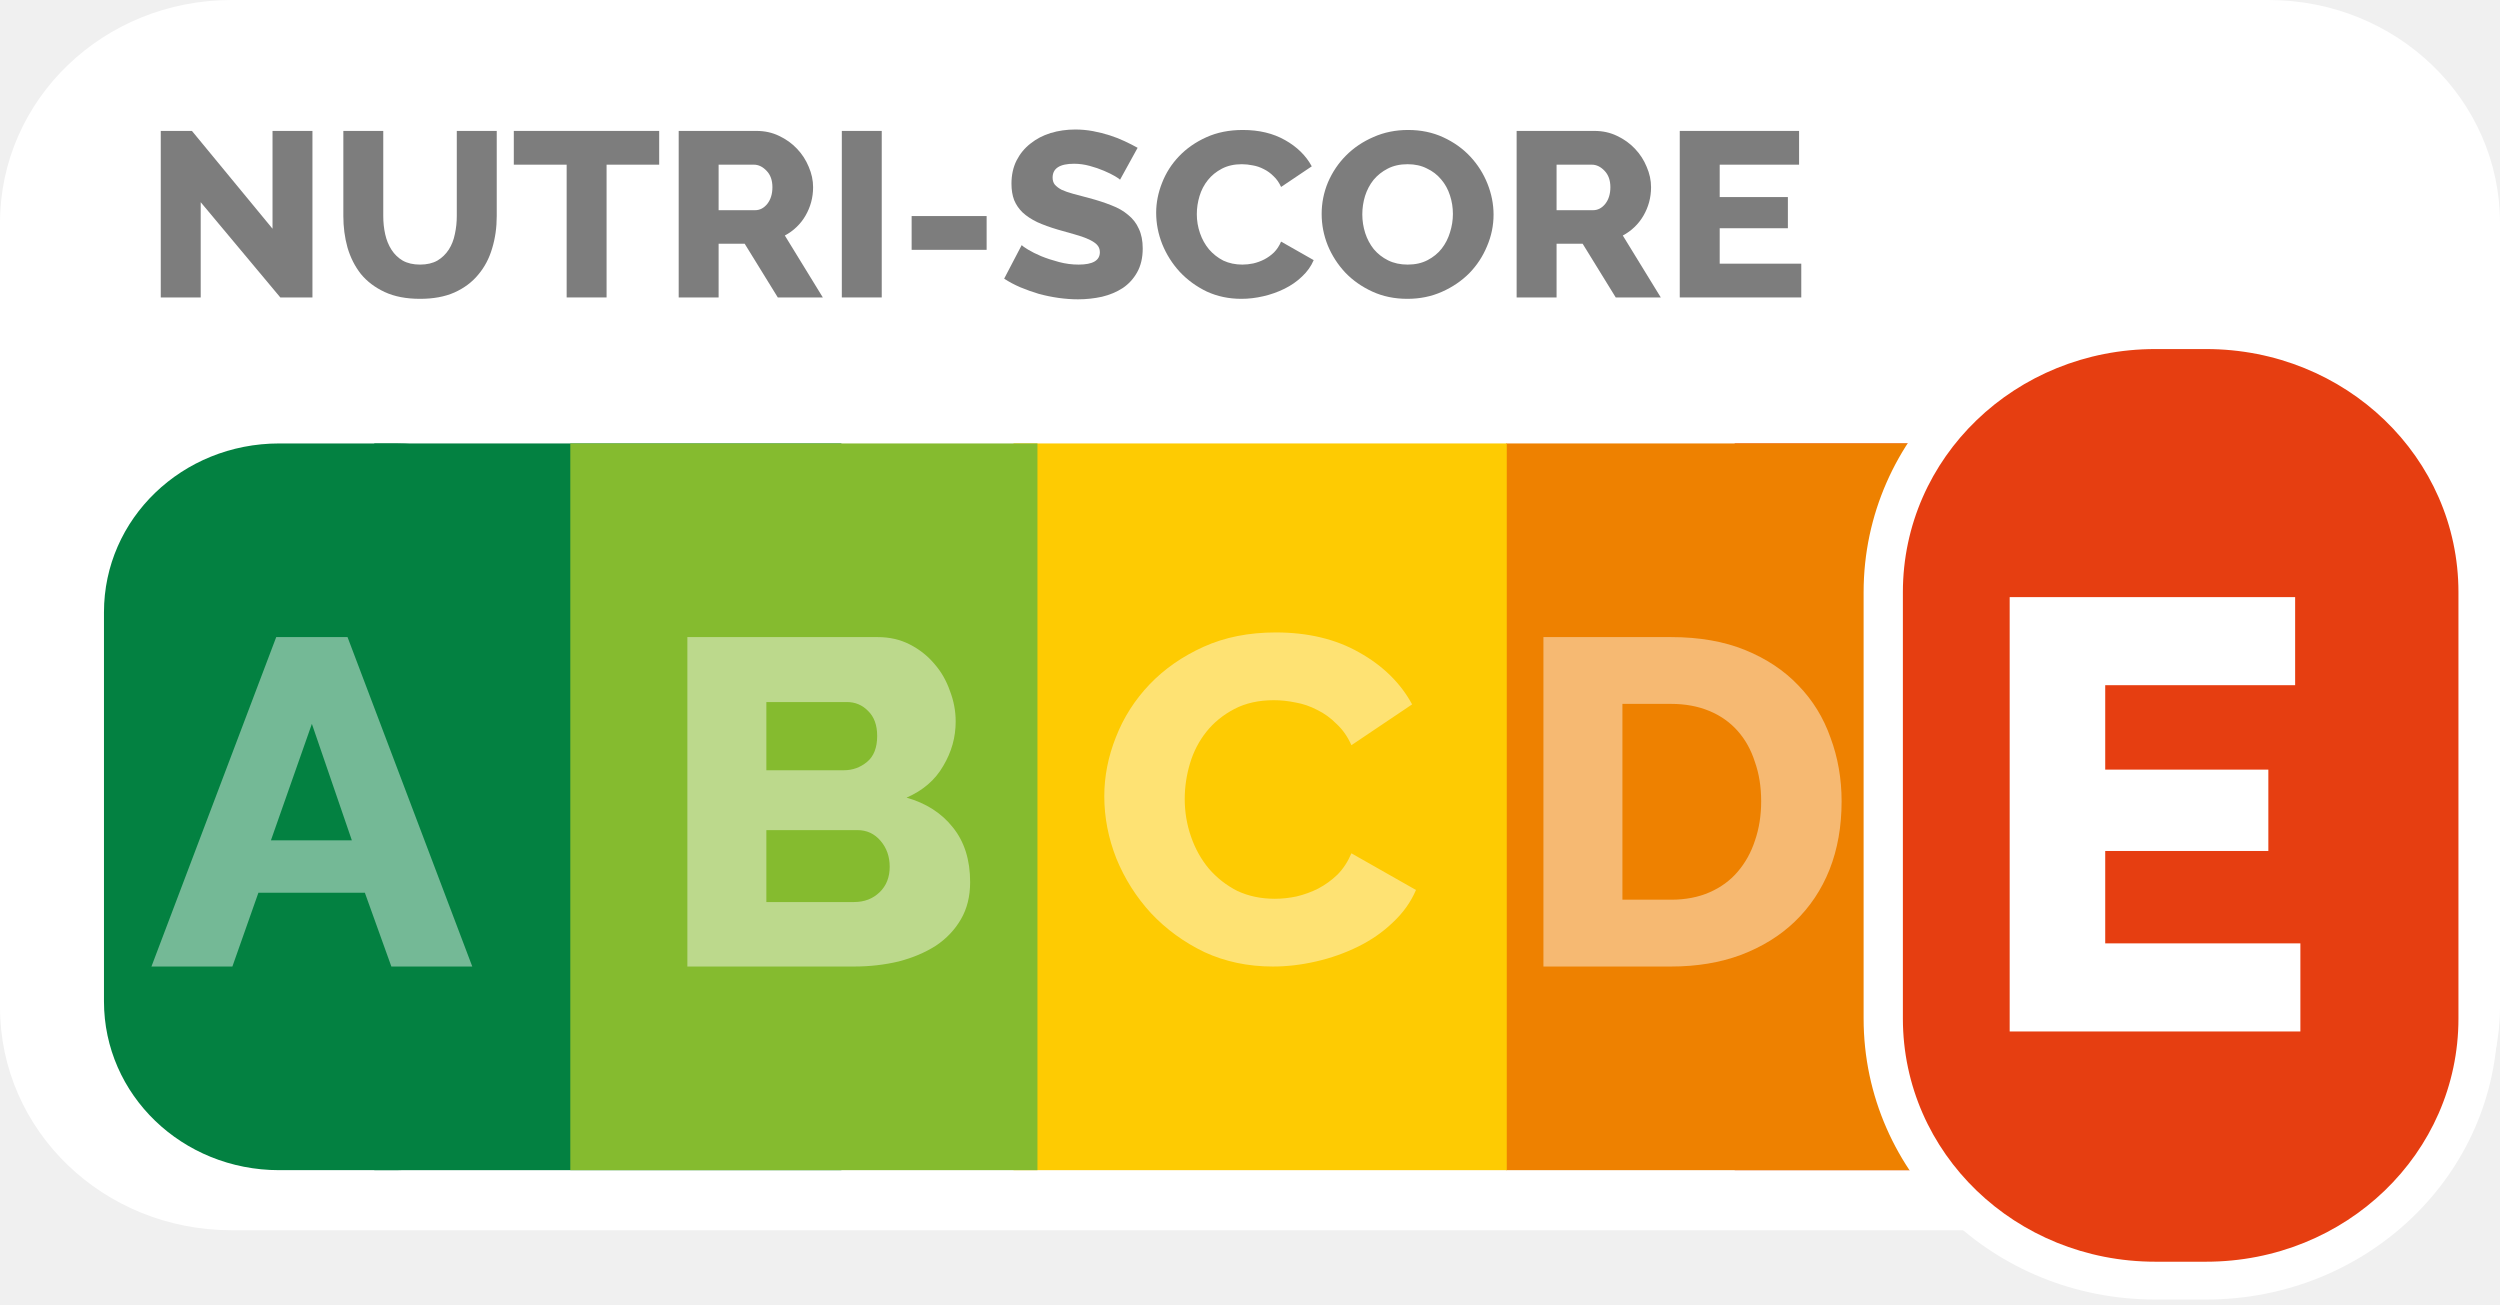
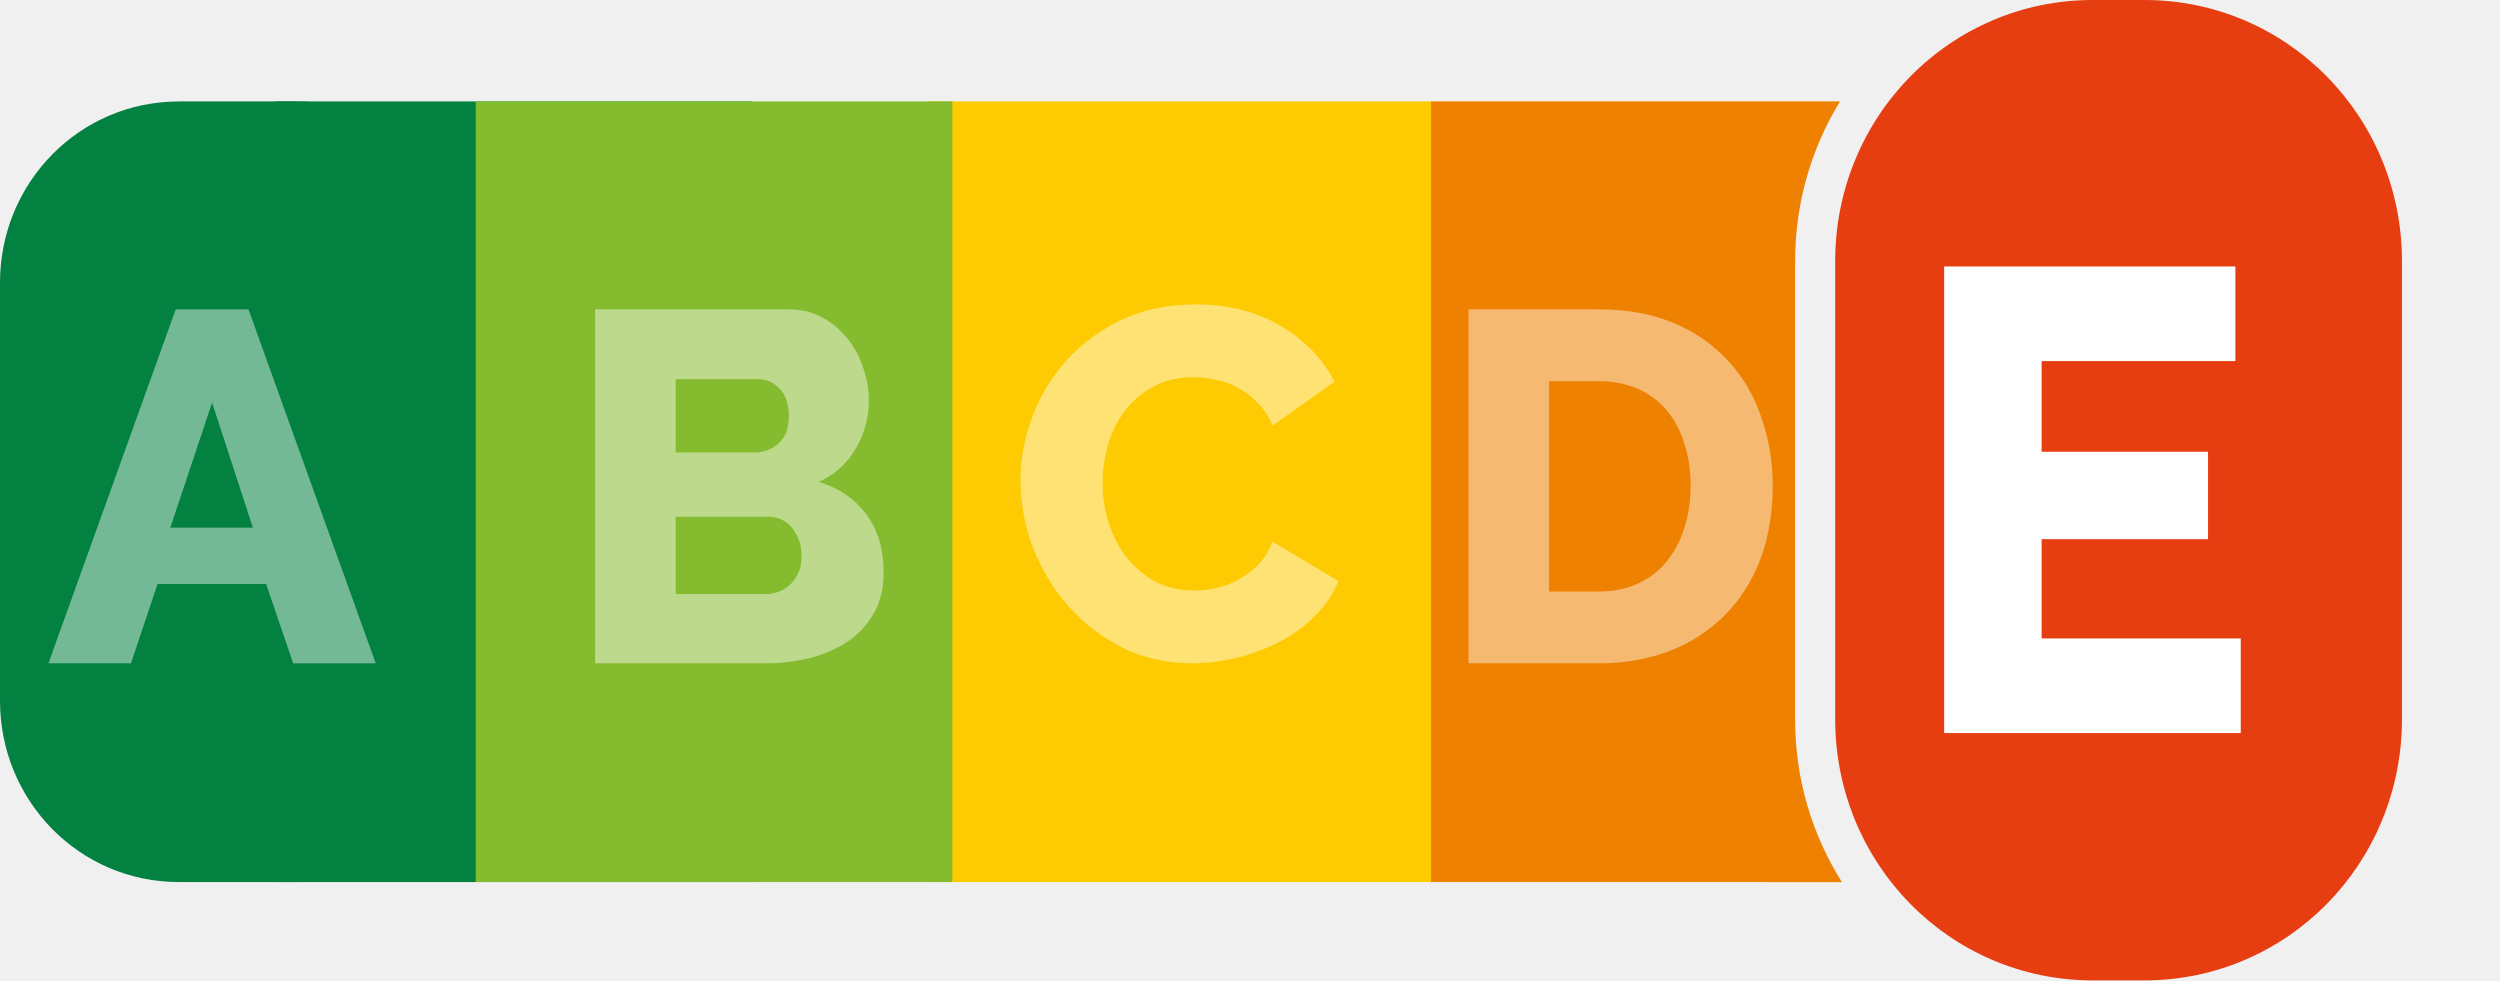
- <svg xmlns="http://www.w3.org/2000/svg" width="92" height="48" viewBox="0 0 92 48" fill="none">
-   <g clip-path="url(#clip0_1232_256)">
-     <path fill-rule="evenodd" clip-rule="evenodd" d="M8.526 0H83.474C88.197 0 92 3.663 92 8.212V37.061C92 41.611 88.197 45.273 83.474 45.273H8.526C3.803 45.273 0 41.611 0 37.061V8.212C0 3.663 3.803 0 8.526 0Z" fill="white" />
-     <path fill-rule="evenodd" clip-rule="evenodd" d="M13.773 16.319H30.963V43.062H13.773V16.319Z" fill="#038141" />
-     <path fill-rule="evenodd" clip-rule="evenodd" d="M63.836 16.319H81.027V43.062H63.836V16.319Z" fill="#E63E11" />
-     <path fill-rule="evenodd" clip-rule="evenodd" d="M10.275 16.319H14.568C18.141 16.319 21.017 19.09 21.017 22.531V36.85C21.017 40.292 18.141 43.062 14.568 43.062H10.275C6.702 43.062 3.826 40.292 3.826 36.85V22.531C3.826 19.09 6.702 16.319 10.275 16.319Z" fill="#038141" />
-     <path fill-rule="evenodd" clip-rule="evenodd" d="M55.419 16.319H72.61V43.062H55.419V16.319Z" fill="#EE8100" />
-     <path d="M56.798 35.568V23.445H61.496C62.536 23.445 63.446 23.604 64.226 23.923C65.006 24.241 65.656 24.674 66.176 25.22C66.708 25.767 67.104 26.41 67.364 27.15C67.635 27.878 67.771 28.658 67.771 29.489C67.771 30.411 67.624 31.248 67.328 31.999C67.033 32.739 66.607 33.377 66.052 33.912C65.508 34.435 64.846 34.845 64.066 35.141C63.298 35.426 62.441 35.568 61.496 35.568H56.798ZM64.811 29.489C64.811 28.954 64.734 28.47 64.58 28.038C64.439 27.594 64.226 27.212 63.942 26.894C63.658 26.575 63.31 26.33 62.896 26.16C62.483 25.989 62.016 25.903 61.496 25.903H59.705V33.109H61.496C62.028 33.109 62.5 33.018 62.914 32.836C63.328 32.654 63.67 32.404 63.942 32.085C64.226 31.755 64.439 31.373 64.58 30.941C64.734 30.497 64.811 30.013 64.811 29.489Z" fill="white" fill-opacity="0.446" />
-     <path fill-rule="evenodd" clip-rule="evenodd" d="M37.297 16.319H55.449V43.062H37.297V16.319Z" fill="#FECB02" />
-     <path fill-rule="evenodd" clip-rule="evenodd" d="M38.178 16.319H20.987V43.062H38.178V16.319Z" fill="#85BB2F" />
-     <path d="M40.638 29.301C40.638 28.573 40.779 27.85 41.063 27.133C41.347 26.404 41.761 25.755 42.304 25.186C42.848 24.617 43.51 24.156 44.29 23.803C45.07 23.45 45.956 23.274 46.949 23.274C48.131 23.274 49.153 23.518 50.016 24.008C50.89 24.497 51.54 25.135 51.966 25.921L49.732 27.423C49.59 27.104 49.407 26.843 49.182 26.638C48.97 26.421 48.733 26.251 48.473 26.125C48.213 25.989 47.947 25.898 47.676 25.852C47.404 25.795 47.138 25.767 46.878 25.767C46.322 25.767 45.838 25.875 45.424 26.091C45.011 26.308 44.668 26.586 44.396 26.928C44.124 27.269 43.923 27.657 43.793 28.089C43.663 28.522 43.598 28.96 43.598 29.404C43.598 29.882 43.675 30.343 43.829 30.787C43.982 31.231 44.201 31.624 44.485 31.965C44.78 32.307 45.129 32.58 45.531 32.785C45.944 32.978 46.405 33.075 46.913 33.075C47.173 33.075 47.439 33.047 47.711 32.99C47.995 32.922 48.261 32.825 48.509 32.7C48.769 32.563 49.005 32.392 49.218 32.187C49.431 31.971 49.602 31.709 49.732 31.402L52.108 32.751C51.919 33.195 51.635 33.593 51.257 33.946C50.89 34.299 50.465 34.595 49.98 34.834C49.496 35.073 48.982 35.255 48.438 35.38C47.894 35.506 47.362 35.568 46.842 35.568C45.932 35.568 45.093 35.392 44.325 35.039C43.569 34.675 42.913 34.196 42.357 33.605C41.814 33.013 41.388 32.341 41.081 31.59C40.785 30.838 40.638 30.076 40.638 29.301Z" fill="white" fill-opacity="0.446" />
-     <path d="M35.701 32.46C35.701 32.984 35.589 33.439 35.364 33.826C35.14 34.214 34.833 34.538 34.443 34.8C34.053 35.05 33.597 35.244 33.077 35.38C32.557 35.505 32.008 35.568 31.429 35.568H25.295V23.445H32.297C32.735 23.445 33.131 23.535 33.485 23.718C33.84 23.9 34.141 24.139 34.389 24.435C34.638 24.719 34.827 25.05 34.957 25.425C35.098 25.79 35.169 26.165 35.169 26.552C35.169 27.133 35.016 27.679 34.708 28.192C34.413 28.704 33.964 29.091 33.361 29.353C34.082 29.558 34.649 29.922 35.063 30.445C35.488 30.969 35.701 31.641 35.701 32.46ZM32.741 31.897C32.741 31.521 32.628 31.203 32.404 30.941C32.179 30.679 31.896 30.548 31.553 30.548H28.202V33.195H31.429C31.807 33.195 32.12 33.075 32.368 32.836C32.617 32.597 32.741 32.284 32.741 31.897ZM28.202 25.835V28.345H31.056C31.376 28.345 31.659 28.243 31.907 28.038C32.156 27.833 32.28 27.514 32.28 27.082C32.28 26.683 32.167 26.376 31.943 26.16C31.73 25.943 31.47 25.835 31.163 25.835H28.202Z" fill="white" fill-opacity="0.446" />
-     <path fill-rule="evenodd" clip-rule="evenodd" d="M79.317 12.845H81.18C86.327 12.845 90.471 16.836 90.471 21.794V37.482C90.471 42.44 86.327 46.431 81.18 46.431H79.317C74.17 46.431 70.026 42.44 70.026 37.482V21.794C70.026 16.836 74.17 12.845 79.317 12.845Z" fill="#0039FF" fill-opacity="0.63" />
-     <path fill-rule="evenodd" clip-rule="evenodd" d="M79.317 14.237C74.968 14.237 71.471 17.605 71.471 21.794V37.482C71.471 41.671 74.968 45.039 79.317 45.039H81.18C85.529 45.039 89.026 41.671 89.026 37.482V21.794C89.026 17.605 85.529 14.237 81.18 14.237H79.317ZM68.581 21.794C68.581 16.068 73.372 11.453 79.317 11.453H81.18C87.125 11.453 91.916 16.068 91.916 21.794V37.482C91.916 43.209 87.125 47.823 81.18 47.823H79.317C73.372 47.823 68.581 43.209 68.581 37.482V21.794Z" fill="white" />
-     <path d="M10.165 23.445H12.789L17.38 35.568H14.402L13.427 32.853H9.509L8.552 35.568H5.573L10.165 23.445ZM12.948 30.924L11.477 26.638L9.97 30.924H12.948Z" fill="white" fill-opacity="0.446" />
-     <path fill-rule="evenodd" clip-rule="evenodd" d="M79.029 16.319H83.322C86.895 16.319 89.771 19.09 89.771 22.531V36.85C89.771 40.292 86.895 43.062 83.322 43.062H79.029C75.456 43.062 72.58 40.292 72.58 36.85V22.531C72.58 19.09 75.456 16.319 79.029 16.319Z" fill="#E63E11" />
-     <path d="M84.672 33.109V35.568H75.826V23.445H84.513V25.903H78.734V28.26H83.697V30.531H78.734V33.109H84.672Z" fill="white" fill-opacity="0.446" />
-     <path fill-rule="evenodd" clip-rule="evenodd" d="M79.317 12.845H81.18C86.327 12.845 90.471 16.836 90.471 21.794V37.482C90.471 42.44 86.327 46.431 81.18 46.431H79.317C74.17 46.431 70.026 42.44 70.026 37.482V21.794C70.026 16.836 74.17 12.845 79.317 12.845Z" fill="#E63E11" />
-     <path d="M84.654 34.716V37.958H73.956V21.974H84.461V25.215H77.472V28.322H83.475V31.316H77.472V34.716H84.654Z" fill="white" />
-     <path d="M7.386 7.441V10.946H5.916V4.818H7.063L10.029 8.417V4.818H11.498V10.946H10.316L7.386 7.441Z" fill="#7D7D7D" />
-     <path d="M15.457 9.737C15.708 9.737 15.92 9.688 16.094 9.591C16.267 9.487 16.407 9.352 16.515 9.185C16.622 9.018 16.697 8.828 16.739 8.615C16.787 8.397 16.81 8.175 16.81 7.951V4.818H18.28V7.951C18.28 8.376 18.223 8.773 18.11 9.142C18.002 9.51 17.832 9.832 17.599 10.108C17.372 10.385 17.079 10.603 16.721 10.764C16.368 10.92 15.947 10.997 15.457 10.997C14.95 10.997 14.517 10.914 14.158 10.747C13.8 10.58 13.507 10.359 13.28 10.082C13.059 9.801 12.895 9.475 12.787 9.107C12.685 8.739 12.635 8.353 12.635 7.951V4.818H14.104V7.951C14.104 8.187 14.128 8.411 14.176 8.624C14.224 8.837 14.301 9.027 14.409 9.194C14.517 9.36 14.654 9.493 14.821 9.591C14.994 9.688 15.207 9.737 15.457 9.737Z" fill="#7D7D7D" />
-     <path d="M24.258 6.06H22.322V10.946H20.853V6.06H18.908V4.818H24.258V6.06Z" fill="#7D7D7D" />
-     <path d="M24.976 10.946V4.818H27.843C28.142 4.818 28.416 4.878 28.667 4.999C28.924 5.12 29.145 5.278 29.33 5.474C29.516 5.669 29.659 5.891 29.761 6.138C29.868 6.386 29.922 6.636 29.922 6.889C29.922 7.079 29.898 7.263 29.85 7.441C29.802 7.614 29.734 7.778 29.644 7.933C29.555 8.089 29.444 8.23 29.312 8.356C29.187 8.477 29.044 8.581 28.882 8.667L30.28 10.946H28.623L27.404 8.969H26.445V10.946H24.976ZM26.445 7.735H27.789C27.962 7.735 28.112 7.657 28.237 7.502C28.363 7.341 28.425 7.136 28.425 6.889C28.425 6.636 28.354 6.434 28.21 6.285C28.067 6.135 27.912 6.06 27.744 6.06H26.445V7.735Z" fill="#7D7D7D" />
-     <path d="M30.979 10.946V4.818H32.448V10.946H30.979Z" fill="#7D7D7D" />
-     <path d="M33.548 9.194V7.951H36.308V9.194H33.548Z" fill="#7D7D7D" />
-     <path d="M41.218 6.613C41.2 6.59 41.138 6.547 41.03 6.483C40.923 6.42 40.788 6.354 40.627 6.285C40.466 6.216 40.289 6.155 40.098 6.104C39.907 6.052 39.716 6.026 39.525 6.026C38.999 6.026 38.736 6.196 38.736 6.535C38.736 6.639 38.763 6.725 38.817 6.794C38.877 6.863 38.96 6.926 39.068 6.984C39.181 7.036 39.322 7.085 39.489 7.131C39.656 7.177 39.85 7.229 40.071 7.286C40.376 7.367 40.651 7.456 40.896 7.554C41.141 7.646 41.347 7.764 41.514 7.907C41.687 8.046 41.819 8.215 41.908 8.417C42.004 8.618 42.052 8.86 42.052 9.142C42.052 9.487 41.983 9.78 41.846 10.022C41.714 10.258 41.538 10.451 41.317 10.6C41.096 10.744 40.842 10.851 40.555 10.92C40.269 10.983 39.973 11.015 39.668 11.015C39.435 11.015 39.196 10.997 38.951 10.963C38.706 10.928 38.468 10.879 38.234 10.816C38.002 10.747 37.775 10.666 37.553 10.574C37.338 10.482 37.138 10.376 36.953 10.255L37.598 9.021C37.622 9.05 37.7 9.104 37.831 9.185C37.963 9.265 38.124 9.346 38.315 9.427C38.512 9.507 38.73 9.579 38.969 9.642C39.208 9.706 39.45 9.737 39.695 9.737C40.215 9.737 40.475 9.585 40.475 9.28C40.475 9.165 40.436 9.07 40.358 8.995C40.281 8.92 40.173 8.854 40.036 8.796C39.898 8.733 39.734 8.676 39.543 8.624C39.358 8.572 39.154 8.515 38.933 8.451C38.641 8.365 38.387 8.273 38.172 8.175C37.957 8.071 37.778 7.954 37.634 7.821C37.497 7.689 37.392 7.536 37.321 7.364C37.255 7.191 37.222 6.99 37.222 6.76C37.222 6.437 37.285 6.153 37.41 5.905C37.536 5.658 37.706 5.451 37.921 5.284C38.136 5.111 38.384 4.982 38.665 4.895C38.951 4.809 39.253 4.766 39.57 4.766C39.791 4.766 40.009 4.786 40.224 4.826C40.439 4.867 40.645 4.918 40.842 4.982C41.039 5.045 41.221 5.117 41.389 5.197C41.562 5.278 41.72 5.358 41.864 5.439L41.218 6.613Z" fill="#7D7D7D" />
-     <path d="M42.547 7.83C42.547 7.462 42.619 7.096 42.762 6.734C42.905 6.365 43.114 6.037 43.389 5.75C43.664 5.462 43.998 5.229 44.393 5.051C44.787 4.872 45.235 4.783 45.737 4.783C46.334 4.783 46.851 4.907 47.287 5.154C47.729 5.402 48.058 5.724 48.273 6.121L47.144 6.88C47.072 6.719 46.979 6.587 46.866 6.483C46.758 6.374 46.639 6.288 46.508 6.224C46.376 6.155 46.242 6.109 46.104 6.086C45.967 6.058 45.832 6.043 45.701 6.043C45.42 6.043 45.175 6.098 44.966 6.207C44.757 6.317 44.584 6.457 44.447 6.63C44.309 6.803 44.208 6.998 44.142 7.217C44.076 7.436 44.043 7.657 44.043 7.882C44.043 8.123 44.082 8.356 44.16 8.581C44.237 8.805 44.348 9.004 44.491 9.176C44.641 9.349 44.817 9.487 45.02 9.591C45.229 9.688 45.462 9.737 45.719 9.737C45.85 9.737 45.985 9.723 46.122 9.694C46.266 9.66 46.4 9.611 46.525 9.547C46.657 9.478 46.776 9.392 46.884 9.288C46.991 9.179 47.078 9.047 47.144 8.891L48.344 9.573C48.249 9.798 48.105 9.999 47.914 10.177C47.729 10.356 47.514 10.505 47.269 10.626C47.024 10.747 46.764 10.839 46.489 10.902C46.215 10.966 45.946 10.997 45.683 10.997C45.223 10.997 44.799 10.908 44.411 10.73C44.028 10.546 43.697 10.304 43.416 10.005C43.141 9.706 42.926 9.366 42.771 8.986C42.621 8.607 42.547 8.221 42.547 7.83Z" fill="#7D7D7D" />
-     <path d="M51.791 10.997C51.319 10.997 50.889 10.908 50.501 10.73C50.112 10.551 49.781 10.318 49.506 10.031C49.231 9.737 49.016 9.404 48.861 9.03C48.711 8.655 48.637 8.27 48.637 7.873C48.637 7.47 48.714 7.082 48.87 6.708C49.031 6.334 49.252 6.006 49.533 5.724C49.819 5.436 50.157 5.209 50.545 5.042C50.934 4.869 51.358 4.783 51.818 4.783C52.29 4.783 52.72 4.872 53.108 5.051C53.496 5.229 53.828 5.465 54.103 5.758C54.377 6.052 54.59 6.386 54.739 6.76C54.888 7.134 54.963 7.513 54.963 7.899C54.963 8.302 54.882 8.69 54.721 9.064C54.566 9.438 54.348 9.769 54.067 10.057C53.786 10.338 53.452 10.566 53.063 10.738C52.675 10.911 52.251 10.997 51.791 10.997ZM50.133 7.89C50.133 8.126 50.169 8.356 50.241 8.581C50.312 8.799 50.417 8.995 50.554 9.168C50.698 9.34 50.874 9.478 51.083 9.582C51.292 9.685 51.531 9.737 51.8 9.737C52.081 9.737 52.325 9.683 52.535 9.573C52.744 9.464 52.917 9.323 53.054 9.15C53.192 8.972 53.293 8.773 53.359 8.555C53.431 8.33 53.467 8.103 53.467 7.873C53.467 7.637 53.431 7.41 53.359 7.191C53.287 6.967 53.18 6.771 53.036 6.604C52.893 6.432 52.717 6.296 52.508 6.199C52.305 6.095 52.069 6.043 51.8 6.043C51.519 6.043 51.274 6.098 51.065 6.207C50.862 6.311 50.689 6.449 50.545 6.621C50.408 6.794 50.303 6.993 50.232 7.217C50.166 7.436 50.133 7.66 50.133 7.89Z" fill="#7D7D7D" />
-     <path d="M55.812 10.946V4.818H58.68C58.979 4.818 59.253 4.878 59.504 4.999C59.761 5.12 59.982 5.278 60.167 5.474C60.352 5.669 60.496 5.891 60.597 6.138C60.705 6.386 60.759 6.636 60.759 6.889C60.759 7.079 60.735 7.263 60.687 7.441C60.639 7.614 60.571 7.778 60.481 7.933C60.391 8.089 60.281 8.23 60.149 8.356C60.024 8.477 59.881 8.581 59.719 8.667L61.117 10.946H59.459L58.241 8.969H57.282V10.946H55.812ZM57.282 7.735H58.626C58.799 7.735 58.949 7.657 59.074 7.502C59.2 7.341 59.262 7.136 59.262 6.889C59.262 6.636 59.191 6.434 59.047 6.285C58.904 6.135 58.749 6.06 58.581 6.06H57.282V7.735Z" fill="#7D7D7D" />
-     <path d="M66.287 9.703V10.946H61.815V4.818H66.206V6.06H63.285V7.252H65.794V8.399H63.285V9.703H66.287Z" fill="#7D7D7D" />
+ <svg xmlns="http://www.w3.org/2000/svg" viewBox="0 0 51 20">
+   <defs />
+   <g fill="none" fill-rule="evenodd">
+     <path fill="#038141" d="M5.625 2.069h9.722v15.925H5.625z" />
+     <path fill="#038141" d="M3.647 2.069h2.428c2.02 0 3.647 1.65 3.647 3.699v8.527c0 2.049-1.627 3.699-3.647 3.699H3.647c-2.02 0-3.647-1.65-3.647-3.7V5.769c0-2.05 1.627-3.699 3.647-3.699z" />
+     <path fill="#EE8100" d="M36.62 5.33v9.34c0 1.227.35 2.367.956 3.325l-8.399-.001V2.069l8.36-.001a6.207 6.207 0 00-.916 3.261zm2.278-2.343v14.026a4.541 4.541 0 01-.643-2.342V5.329c0-.86.235-1.66.643-2.342z" />
+     <path fill="#FFFFFF" fill-opacity=".446" fill-rule="nonzero" d="M29.957 13.531v-7.22h2.657c.588 0 1.103.096 1.544.285a3.128 3.128 0 011.774 1.922c.154.434.231.898.231 1.393 0 .55-.084 1.048-.25 1.495-.168.44-.408.82-.722 1.139a3.244 3.244 0 01-1.123.732 3.97 3.97 0 01-1.454.254h-2.657zm4.532-3.62c0-.318-.044-.606-.13-.864-.08-.264-.201-.491-.362-.681a1.596 1.596 0 00-.591-.437 1.968 1.968 0 00-.792-.153h-1.013v4.291h1.013c.3 0 .568-.054.802-.163.234-.108.428-.257.581-.447.16-.197.281-.424.361-.681.087-.265.13-.553.13-.865z" />
+     <path fill="#FECB02" d="M18.929 2.069h10.265v15.925H18.929z" />
+     <path fill="#85BB2F" d="M19.427 2.069H9.705v15.925h9.722z" />
+     <path fill="#FFFFFF" fill-opacity=".446" fill-rule="nonzero" d="M20.818 9.8c0-.434.08-.865.24-1.292.161-.434.395-.82.702-1.16a3.567 3.567 0 011.123-.823c.441-.21.943-.315 1.504-.315.669 0 1.247.146 1.735.437.494.292.862.671 1.102 1.14l-1.263.894a1.387 1.387 0 00-.31-.468 1.437 1.437 0 00-.402-.305 1.448 1.448 0 00-.45-.163 2.092 2.092 0 00-.452-.05c-.314 0-.588.064-.822.193a1.816 1.816 0 00-.582.498 2.083 2.083 0 00-.34.692 2.84 2.84 0 00-.11.782c0 .285.043.56.13.824.087.264.21.498.37.702.168.203.365.366.592.488.234.115.495.173.782.173.147 0 .298-.017.451-.051a1.752 1.752 0 00.852-.478 1.49 1.49 0 00.291-.468l1.344.803a2.09 2.09 0 01-.482.712 2.85 2.85 0 01-.721.529c-.275.142-.565.25-.873.325a3.82 3.82 0 01-.902.112c-.515 0-.99-.105-1.424-.315a3.745 3.745 0 01-1.112-.854 4.029 4.029 0 01-.722-1.2 3.867 3.867 0 01-.25-1.363zM18.026 11.68c0 .312-.063.584-.19.814-.127.23-.301.424-.522.58-.22.149-.478.264-.772.345a3.781 3.781 0 01-.932.112H12.14v-7.22h3.96c.247 0 .471.055.672.163.2.109.37.251.511.428.14.169.247.366.321.59a1.94 1.94 0 01-.14 1.647 1.595 1.595 0 01-.762.691c.407.122.728.339.962.65.24.313.361.712.361 1.2zm-1.674-.335a.873.873 0 00-.19-.57.595.595 0 00-.482-.233h-1.895v1.576h1.825a.715.715 0 00.531-.214.762.762 0 00.21-.559zm-2.567-3.61V9.23H15.4c.18 0 .341-.061.482-.183.14-.122.21-.312.21-.57 0-.237-.063-.42-.19-.548a.58.58 0 00-.441-.194h-1.675zM3.585 6.312h1.484l2.596 7.22H5.981l-.552-1.618H3.214l-.542 1.617H.988l2.597-7.22zm1.574 4.453l-.832-2.552-.853 2.552H5.16zM45.72 12.067v1.464h-5.002V6.312h4.912v1.464h-3.268v1.403h2.807v1.353h-2.807v1.535h3.358z" />
+     <path fill="#E63E11" d="M42.692 0h1.054C46.656 0 49 2.377 49 5.33v9.34c0 2.953-2.343 5.33-5.254 5.33h-1.054c-2.91 0-5.254-2.377-5.254-5.33V5.33c0-2.953 2.344-5.33 5.254-5.33z" />
+     <path fill="#FFFFFF" fill-rule="nonzero" d="M45.711 13.024v1.93h-6.05V5.436h5.941v1.93h-3.953v1.85h3.395v1.783h-3.395v2.025h4.062z" />
  </g>
-   <defs>
-     <clipPath id="clip0_1232_256">
-       <rect width="92" height="48" fill="white" />
-     </clipPath>
-   </defs>
</svg>
